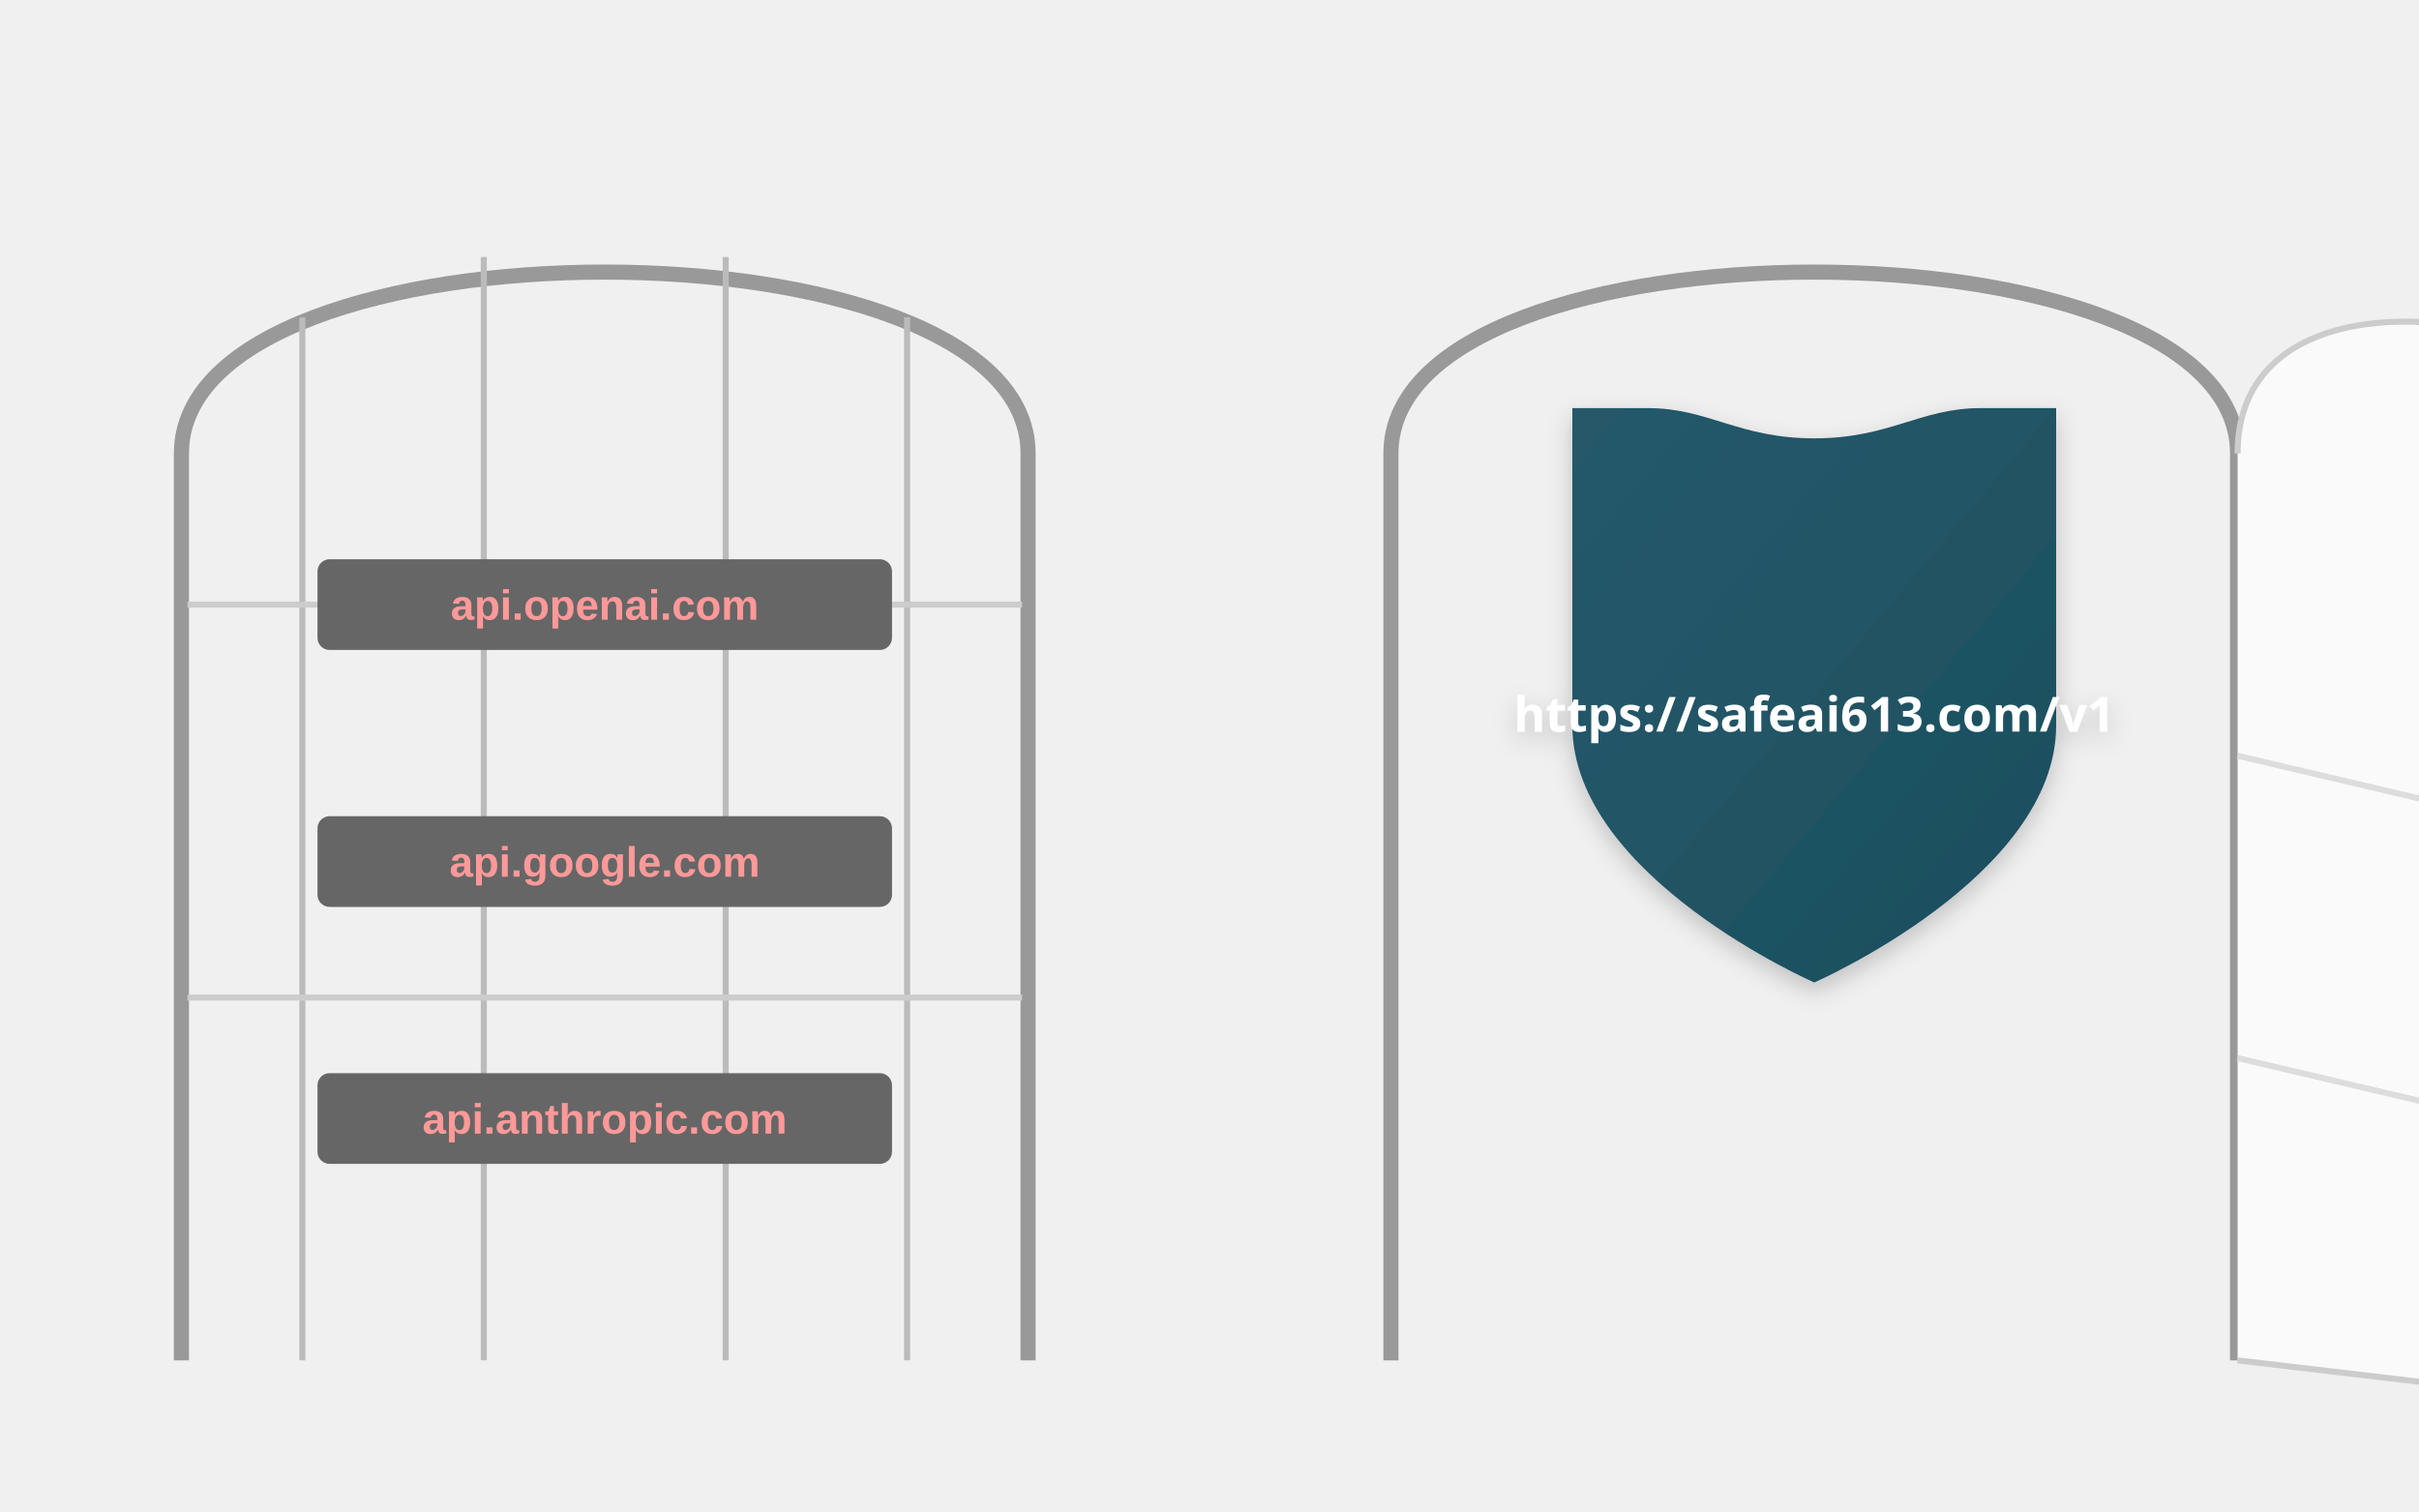
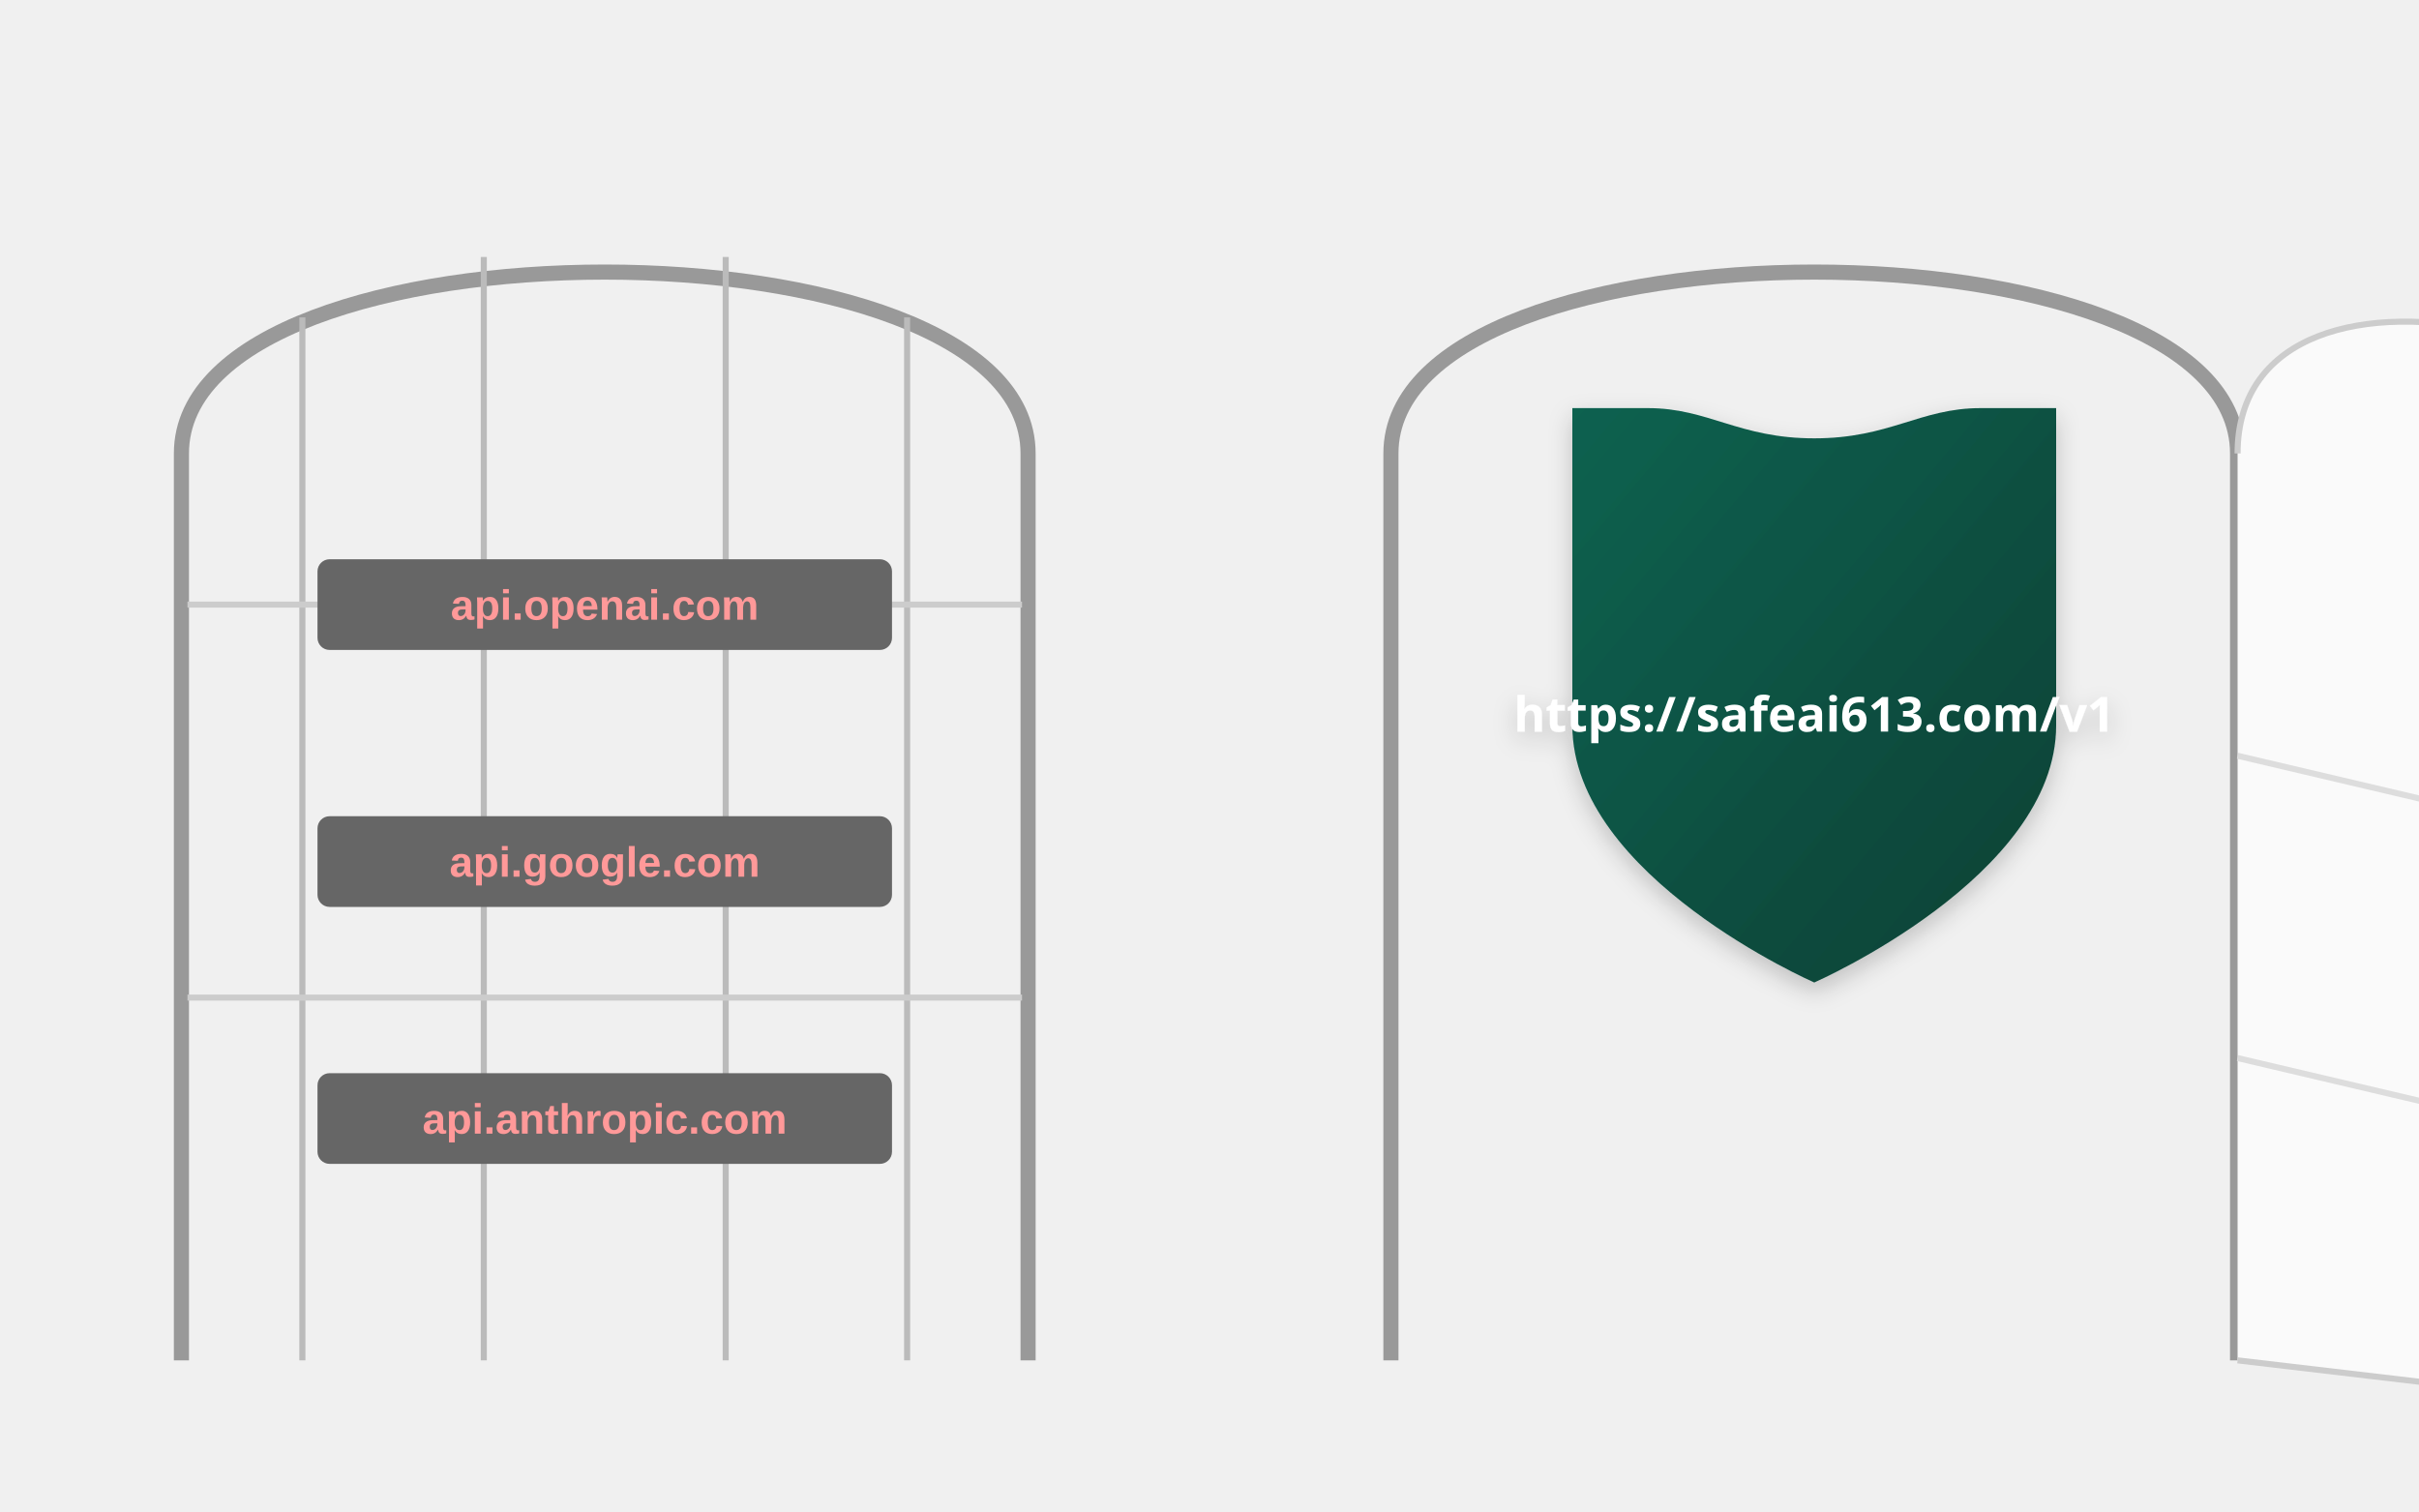
<svg xmlns="http://www.w3.org/2000/svg" width="800" height="500" viewBox="0 0 800 500">
  <defs>
    <linearGradient id="shieldGradient" x1="0%" y1="0%" x2="100%" y2="100%">
-       <stop offset="0%" style="stop-color:#25596B;stop-opacity:1" />
-       <stop offset="100%" style="stop-color:#1C4E5E;stop-opacity:1" />
+       <stop offset="0%" style="stop-color:#0C6250;stop-opacity:1" />
+       <stop offset="100%" style="stop-color:#084034;stop-opacity:1" />
    </linearGradient>
    <filter id="softShadow" x="-20%" y="-20%" width="140%" height="140%">
      <feDropShadow dx="0" dy="3" stdDeviation="4" flood-opacity="0.2" />
    </filter>
  </defs>
  <g transform="translate(60, 50)">
    <path d="M0 400 V100 C0 20, 280 20, 280 100 V400" fill="none" stroke="#999" stroke-width="5" />
    <g stroke="#bbb" stroke-width="2">
      <line x1="40" y1="55" x2="40" y2="400" />
      <line x1="100" y1="35" x2="100" y2="400" />
      <line x1="180" y1="35" x2="180" y2="400" />
      <line x1="240" y1="55" x2="240" y2="400" />
      <path d="M2 150 H278 M2 280 H278" stroke="#ccc" />
    </g>
    <g font-family="Arial" font-size="14" font-weight="bold" text-anchor="middle">
      <rect x="45" y="135" width="190" height="30" rx="4" fill="#666" />
      <text x="140" y="155" fill="#ff9999">api.openai.com</text>
      <rect x="45" y="220" width="190" height="30" rx="4" fill="#666" />
      <text x="140" y="240" fill="#ff9999">api.google.com</text>
      <rect x="45" y="305" width="190" height="30" rx="4" fill="#666" />
      <text x="140" y="325" fill="#ff9999">api.anthropic.com</text>
    </g>
  </g>
  <g transform="translate(460, 50)">
    <path d="M0 400 V100 C0 20, 280 20, 280 100 V400" fill="none" stroke="#999" stroke-width="5" />
    <path d="M280 100 C280 20, 450 60, 450 140 V420 L280 400" fill="#fafafa" stroke="#ccc" stroke-width="2" />
    <line x1="280" y1="200" x2="450" y2="240" stroke="#ddd" stroke-width="2" />
    <line x1="280" y1="300" x2="450" y2="340" stroke="#ddd" stroke-width="2" />
    <g transform="translate(20, 80)" filter="url(#softShadow)">
      <path d="M120 15 C 145 15, 155 5, 175 5 L 200 5 V 110 C 200 160, 120 195, 120 195 C 120 195, 40 160, 40 110 V 5 L 65 5 C 85 5, 95 15, 120 15 Z" fill="url(#shieldGradient)" />
      <text x="120" y="112" font-family="'Segoe UI', Tahoma, sans-serif" font-size="16" font-weight="900" fill="#ffffff" text-anchor="middle">https://safeai613.com/v1</text>
    </g>
  </g>
</svg>
